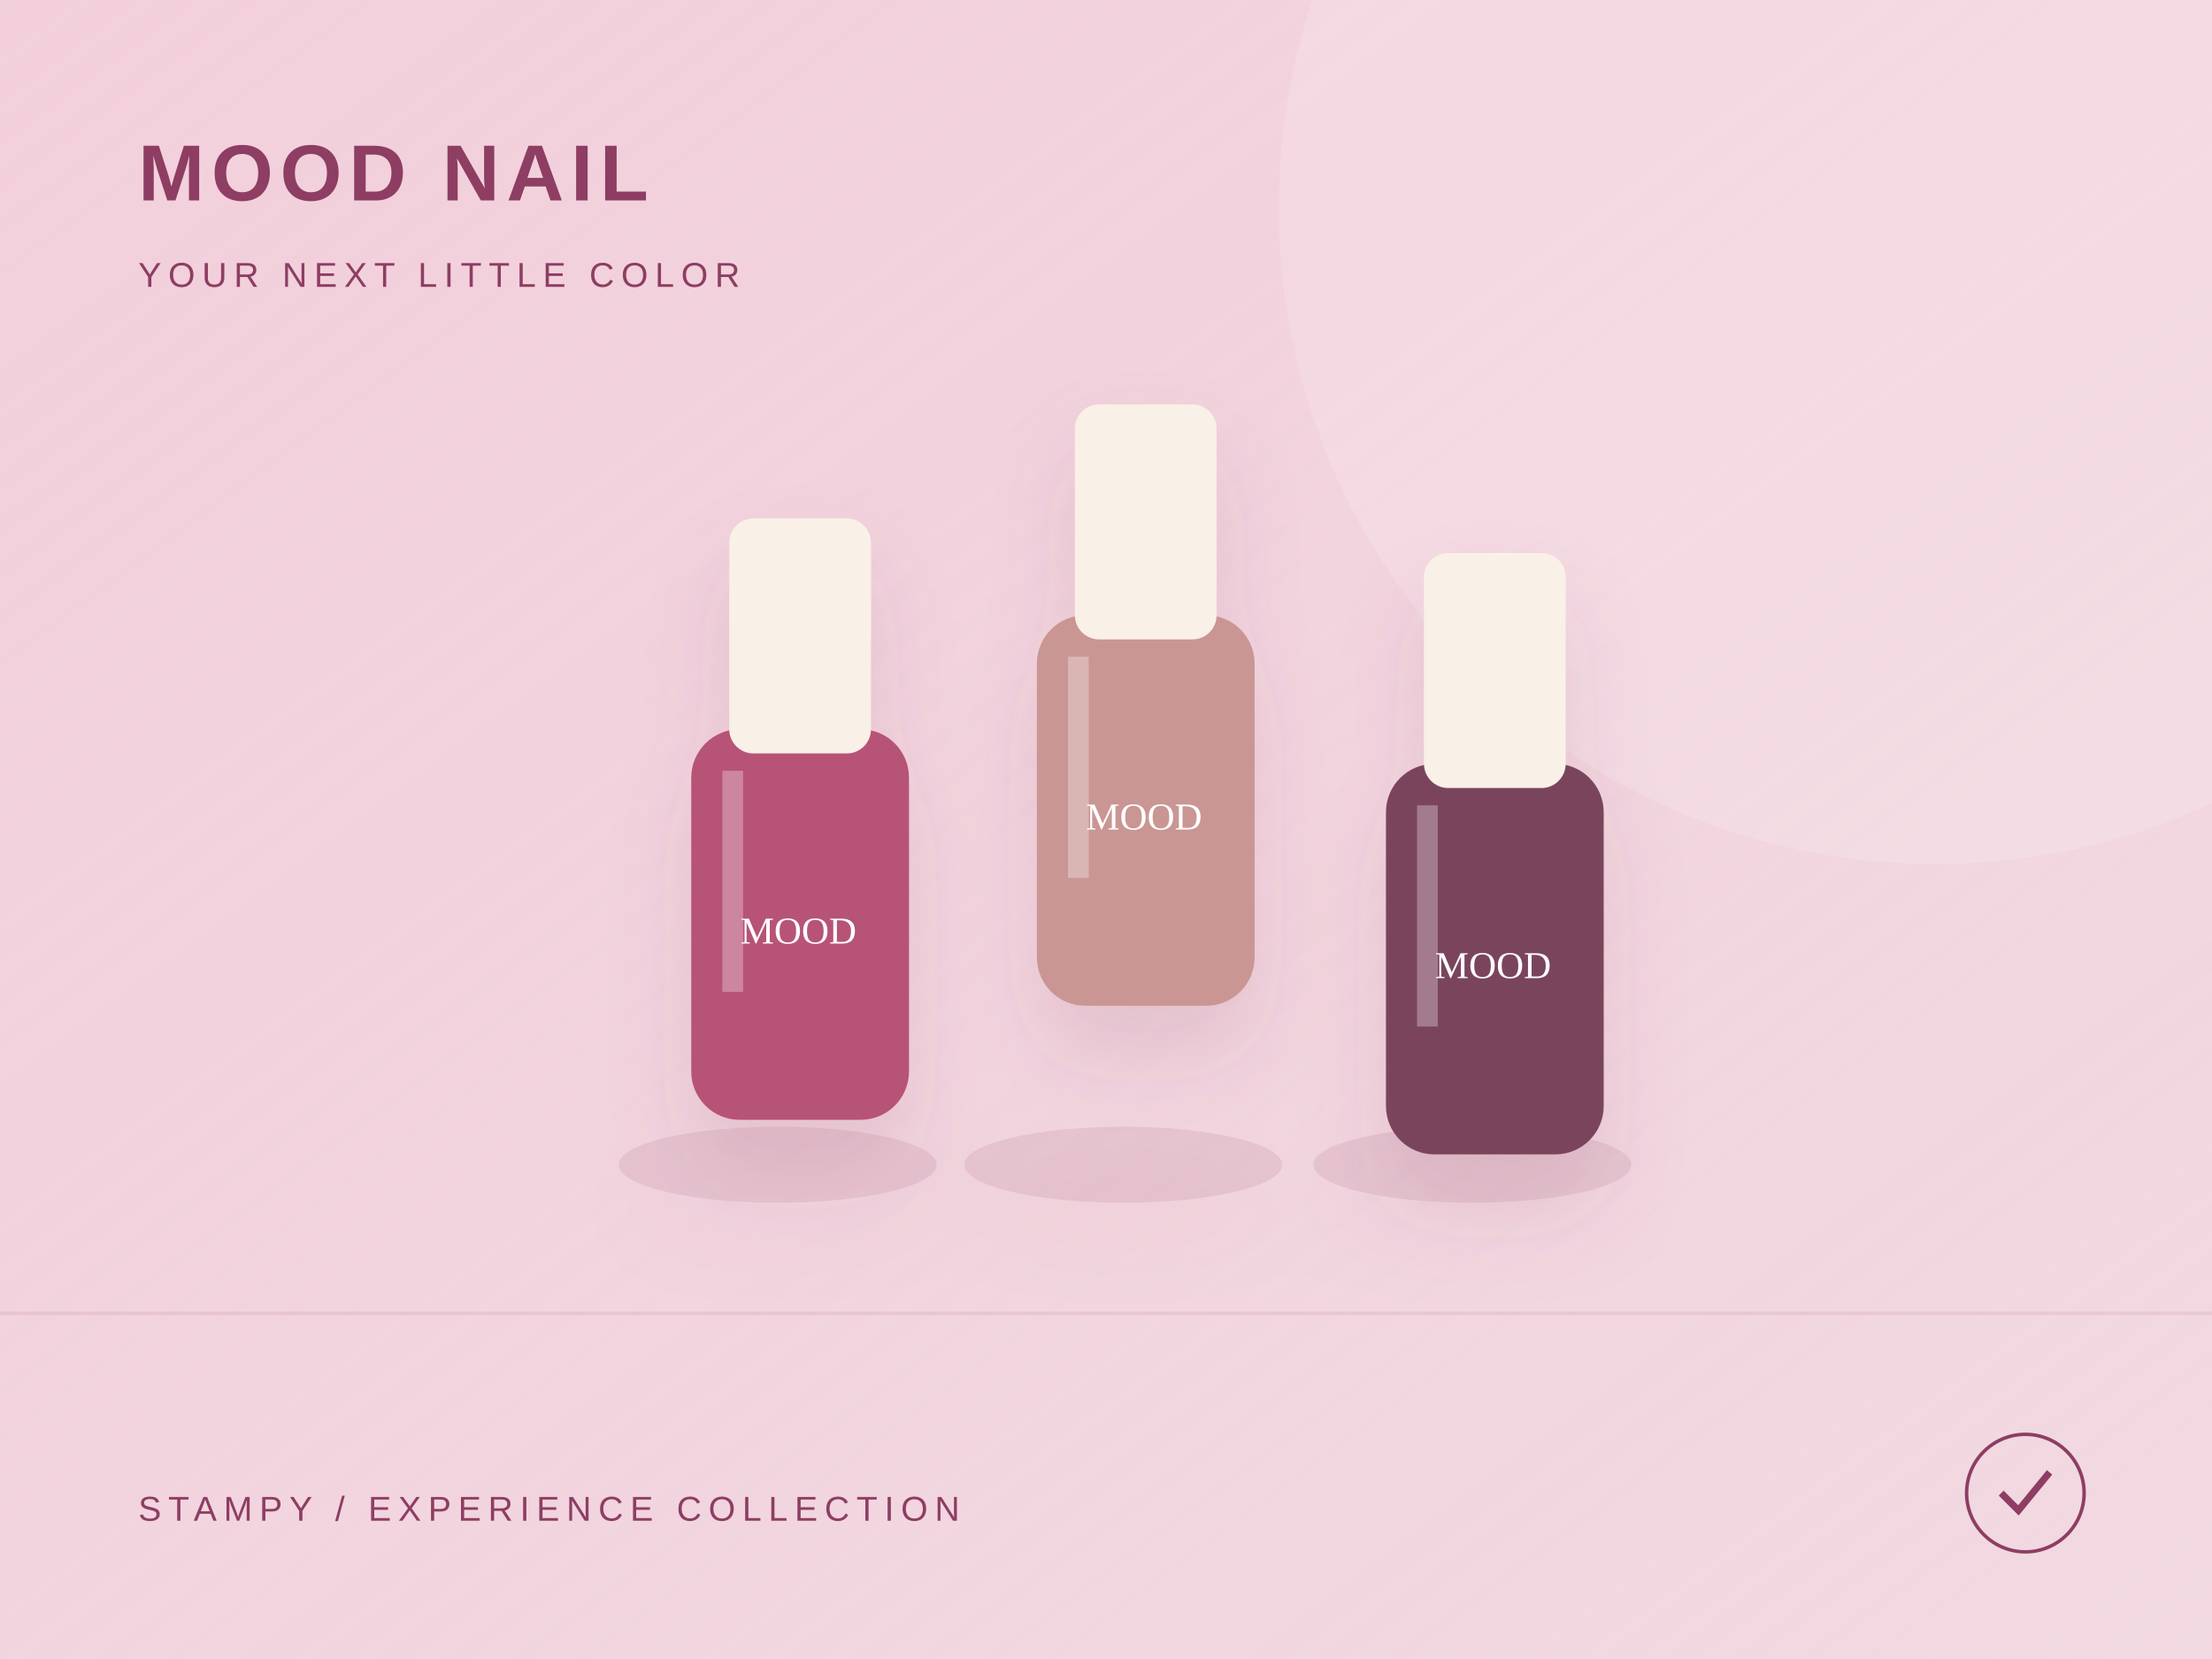
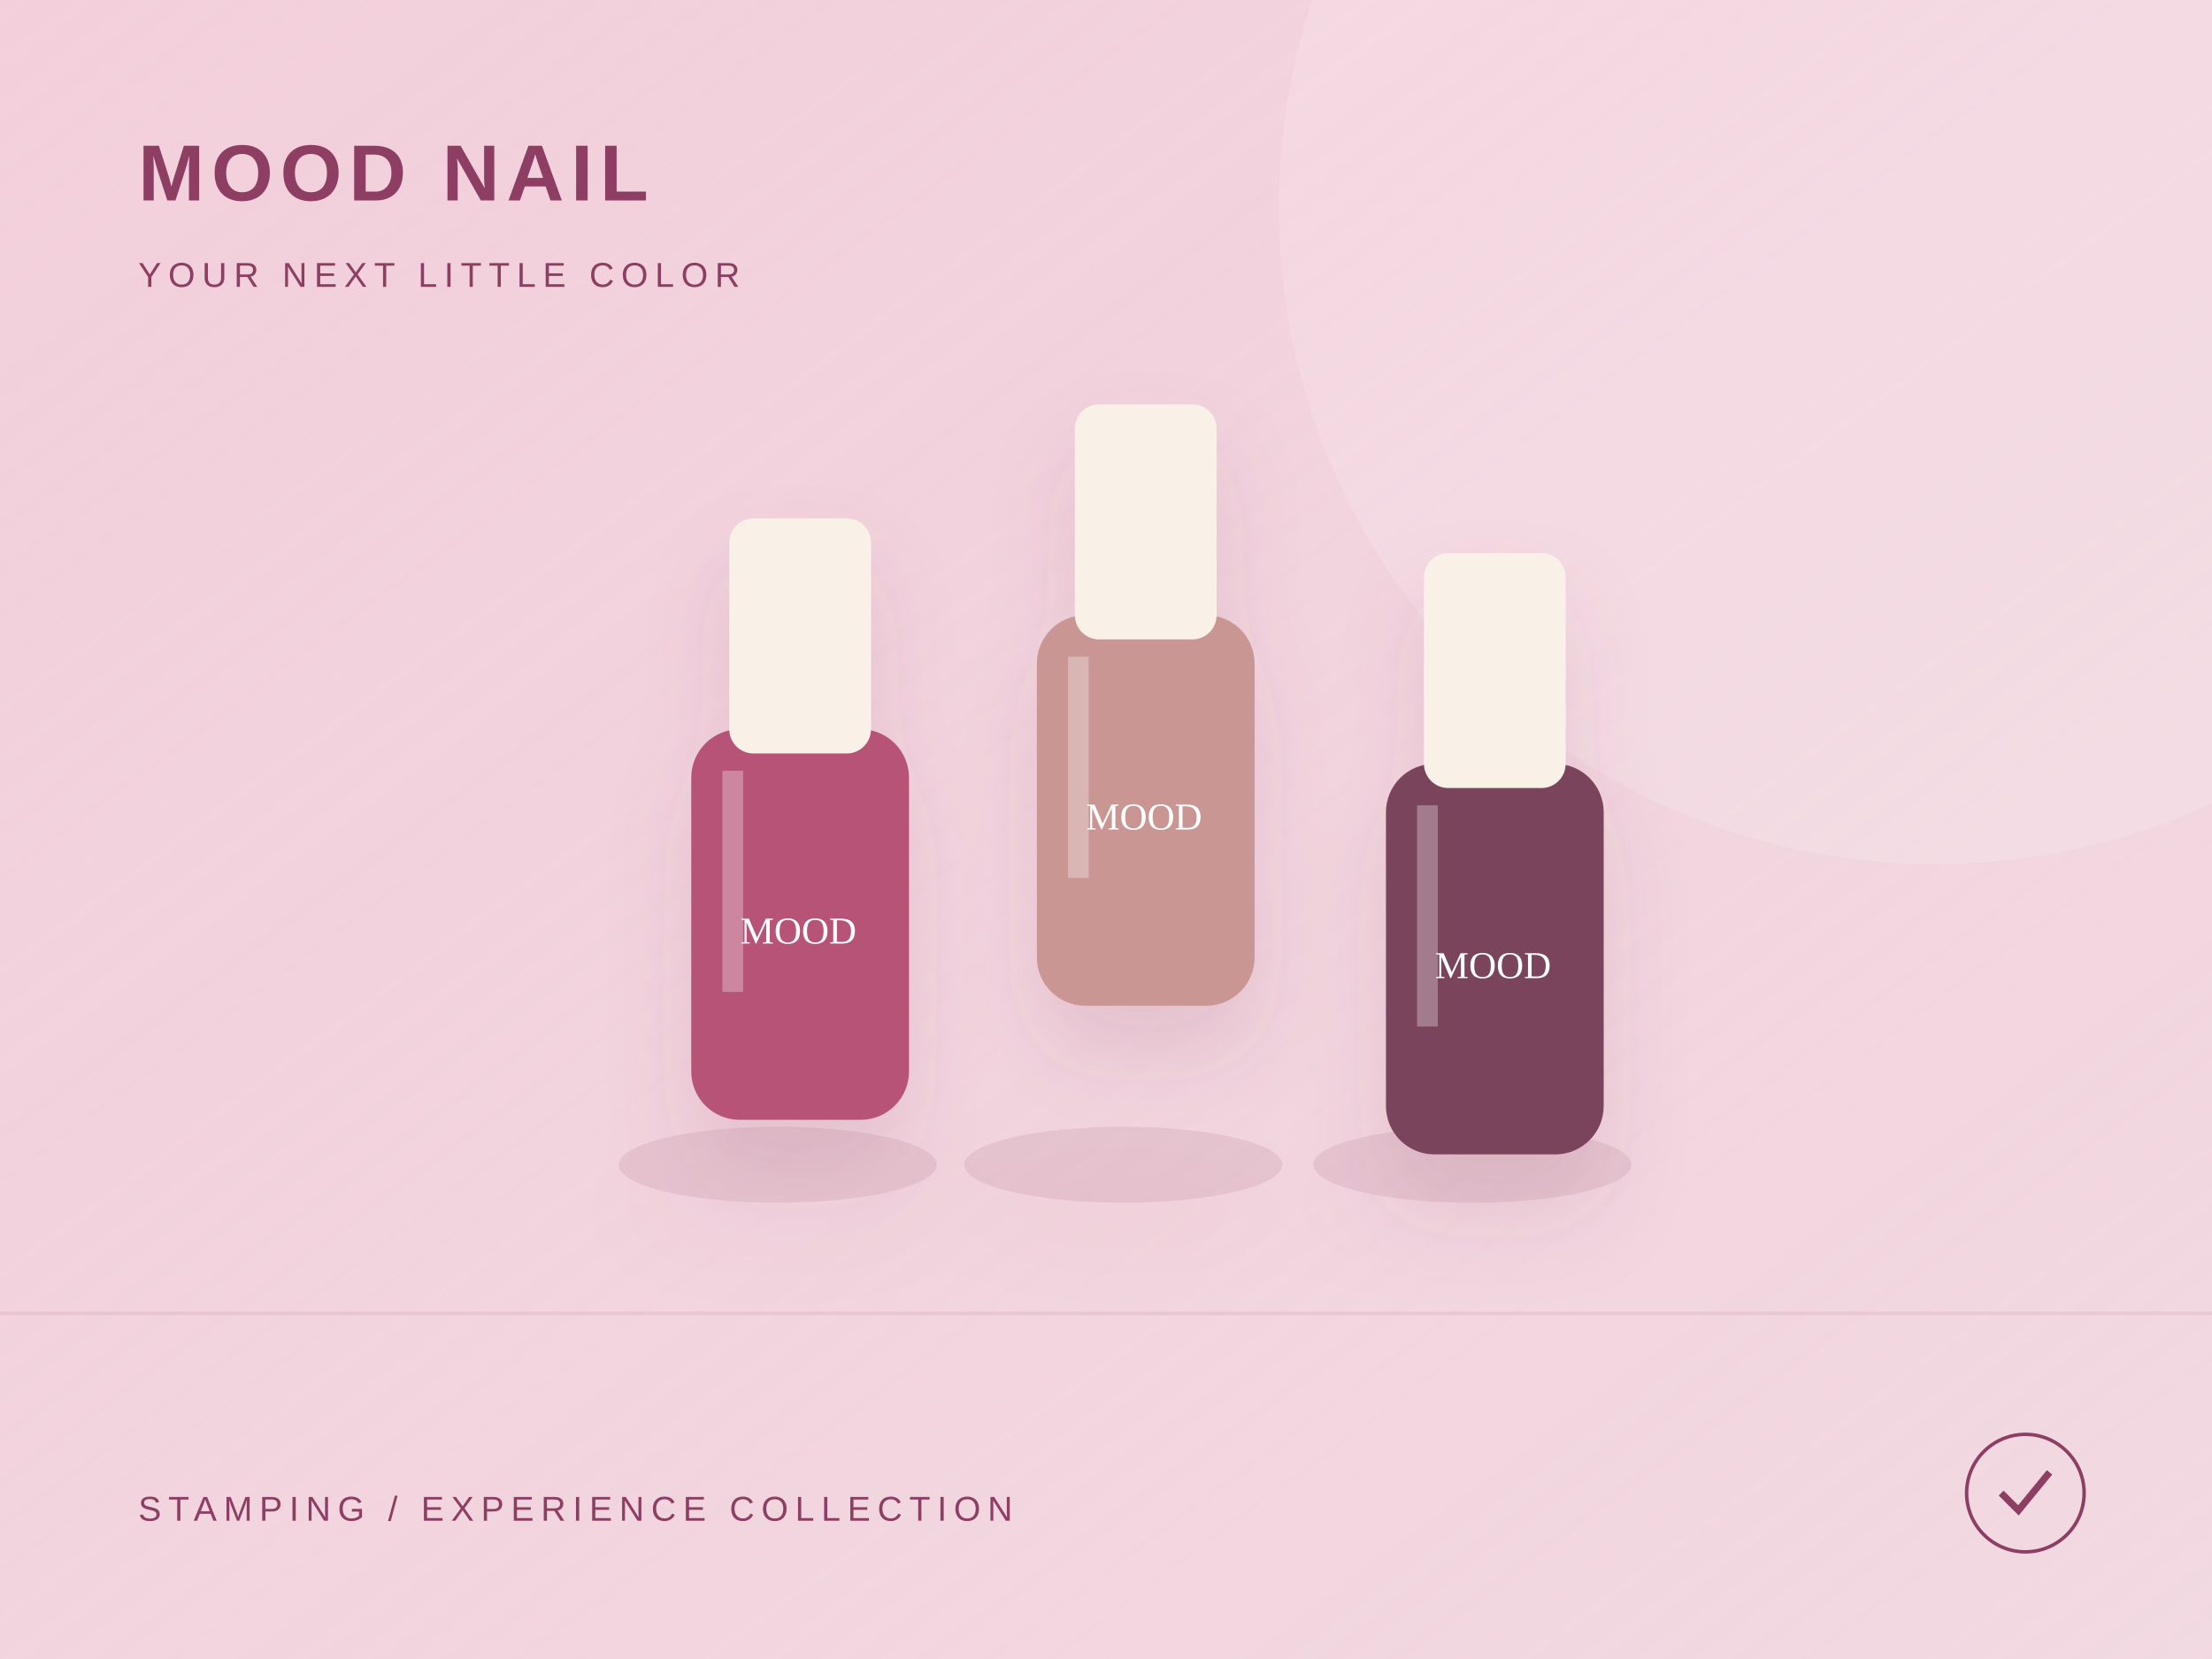
<svg xmlns="http://www.w3.org/2000/svg" viewBox="0 0 640 480">
  <defs>
    <linearGradient id="bg" x2="1" y2="1">
      <stop stop-color="#f2cfdb" />
      <stop offset="1" stop-color="#f2cfdb" stop-opacity=".7" />
    </linearGradient>
    <filter id="shadow" x="-30%" y="-30%" width="160%" height="180%">
      <feDropShadow dx="0" dy="14" stdDeviation="12" flood-color="#8e3d63" flood-opacity=".14" />
    </filter>
  </defs>
  <rect width="640" height="480" fill="url(#bg)" />
  <circle cx="560" cy="60" r="190" fill="#fff" opacity=".14" />
  <path d="M0 380h640" stroke="#8e3d63" opacity=".1" />
  <g font-family="Arial, sans-serif" fill="#8e3d63">
    <text x="40" y="58" font-size="23" font-weight="700" letter-spacing="2">MOOD NAIL</text>
    <text x="40" y="83" font-size="10" letter-spacing="2">YOUR NEXT LITTLE COLOR</text>
  </g>
  <g filter="url(#shadow)">
    <ellipse cx="225" cy="337" rx="46" ry="11" fill="#a3637c" opacity=".16" />
    <rect x="200" y="211" width="63" height="113" rx="14" fill="#b75276" />
    <rect x="211" y="150" width="41" height="68" rx="7" fill="#f9f0e7" />
    <path d="M212 223v64" stroke="#fff" stroke-opacity=".3" stroke-width="6" />
    <text x="231" y="273" text-anchor="middle" font-size="11" fill="#fff">MOOD</text>
    <ellipse cx="325" cy="337" rx="46" ry="11" fill="#a3637c" opacity=".16" />
    <rect x="300" y="178" width="63" height="113" rx="14" fill="#c99694" />
    <rect x="311" y="117" width="41" height="68" rx="7" fill="#f9f0e7" />
    <path d="M312 190v64" stroke="#fff" stroke-opacity=".3" stroke-width="6" />
    <text x="331" y="240" text-anchor="middle" font-size="11" fill="#fff">MOOD</text>
    <ellipse cx="426" cy="337" rx="46" ry="11" fill="#a3637c" opacity=".16" />
    <rect x="401" y="221" width="63" height="113" rx="14" fill="#7a445b" />
    <rect x="412" y="160" width="41" height="68" rx="7" fill="#f9f0e7" />
    <path d="M413 233v64" stroke="#fff" stroke-opacity=".3" stroke-width="6" />
    <text x="432" y="283" text-anchor="middle" font-size="11" fill="#fff">MOOD</text>
  </g>
-   <text x="40" y="440" font-family="Arial,sans-serif" font-size="10" fill="#8e3d63" letter-spacing="2">STAMPY / EXPERIENCE COLLECTION</text>
+   <text x="40" y="440" font-family="Arial,sans-serif" font-size="10" fill="#8e3d63" letter-spacing="2">STAMPING / EXPERIENCE COLLECTION</text>
  <circle cx="586" cy="432" r="17" fill="none" stroke="#8e3d63" />
  <path d="m579 432 5 5 9-11" fill="none" stroke="#8e3d63" stroke-width="2" />
</svg>
